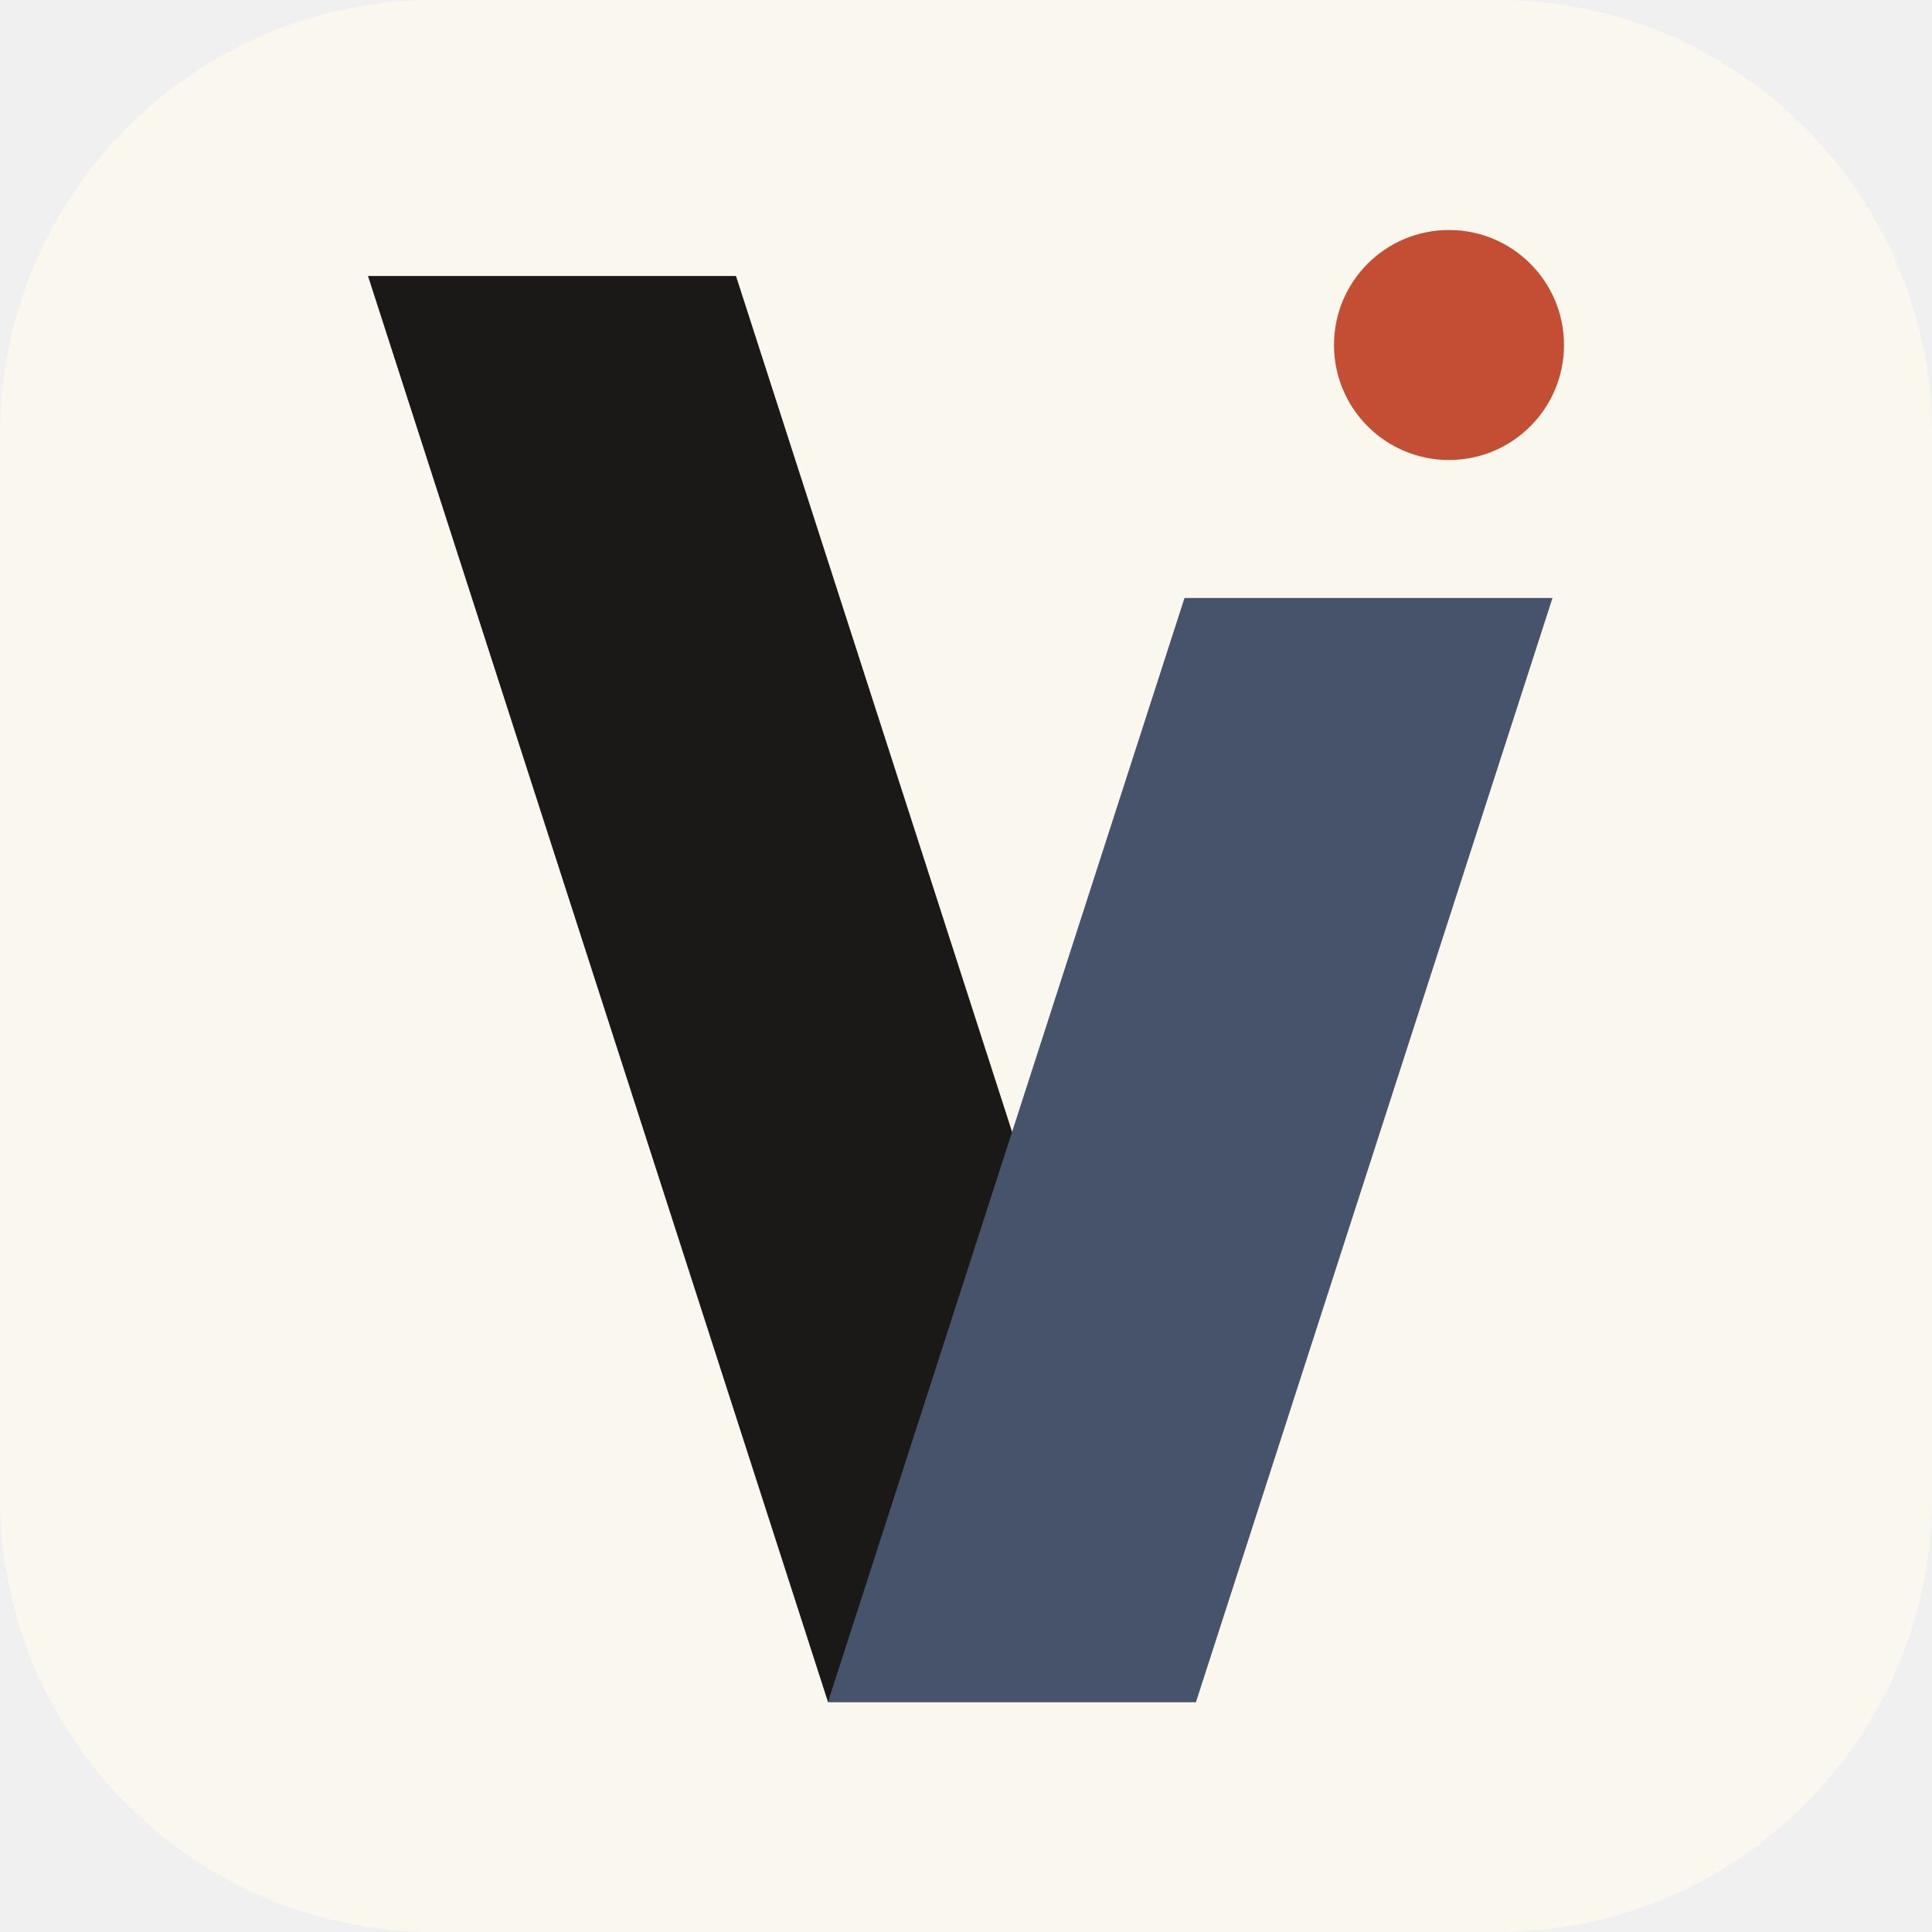
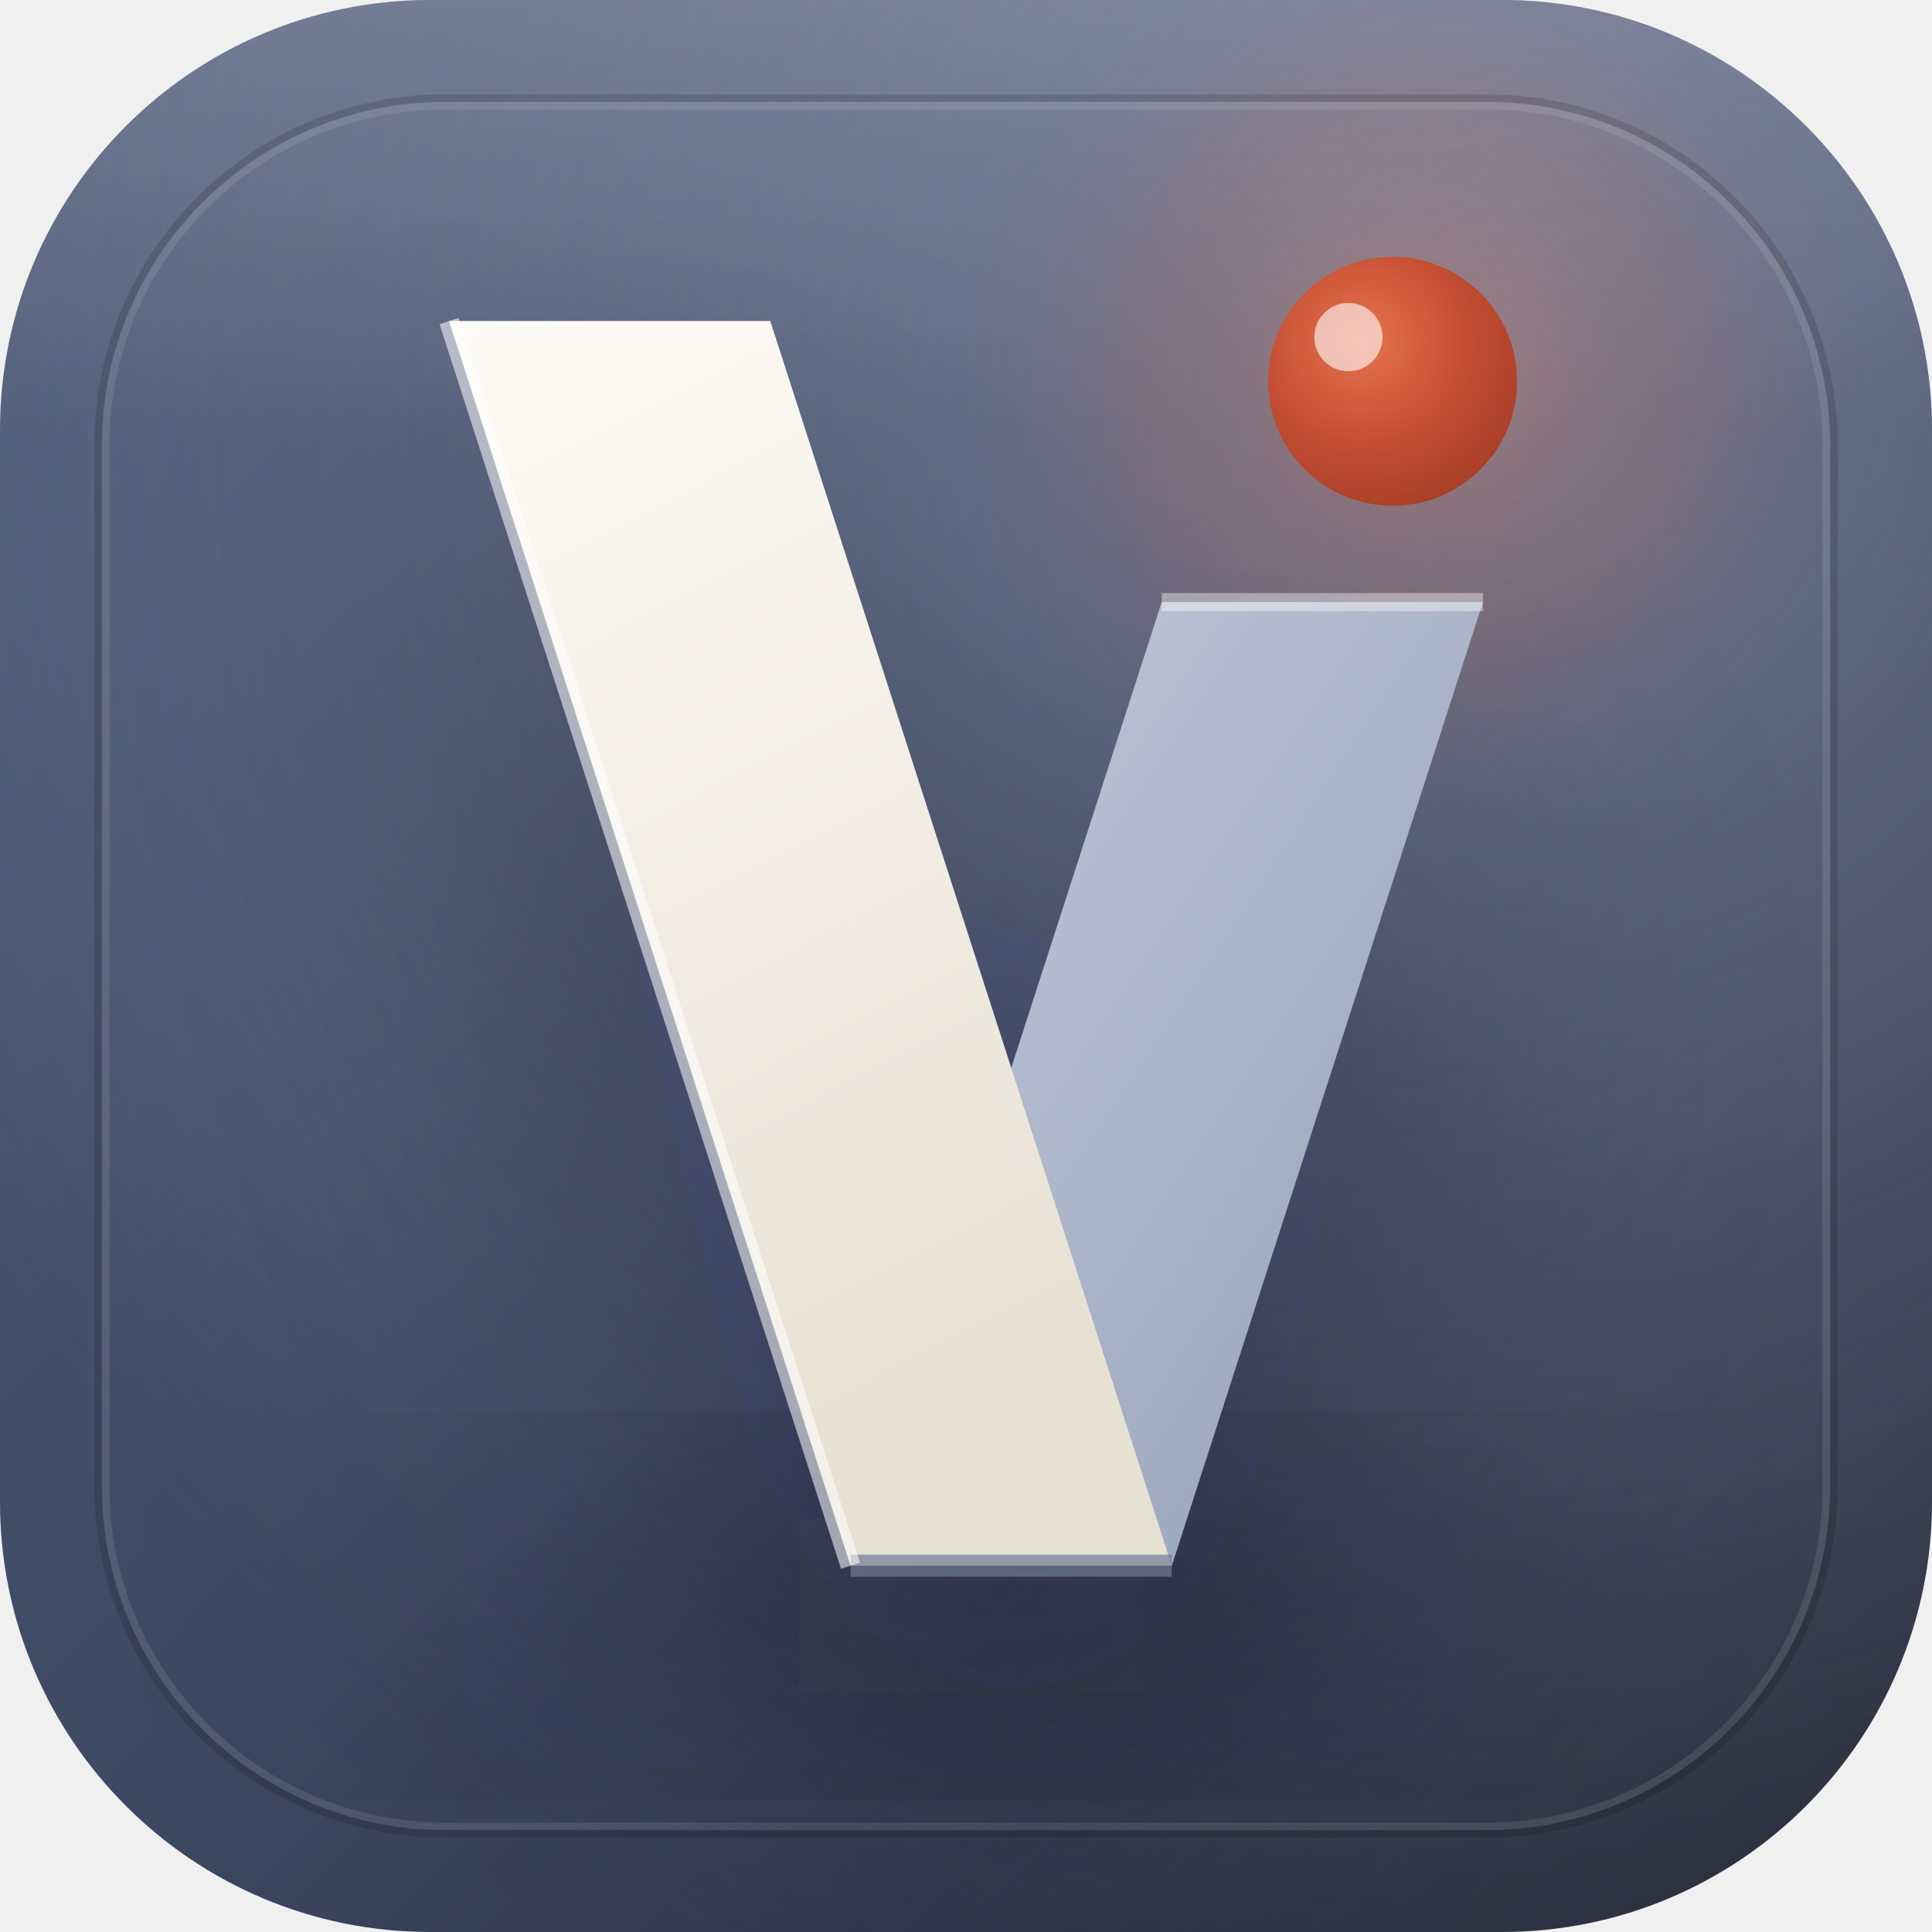
- <svg xmlns="http://www.w3.org/2000/svg" viewBox="0 0 512 512" role="img" aria-labelledby="title description">
-   <rect width="512" height="512" rx="115.2" fill="#faf7ef" />
-   <g transform="translate(-36.571 -36.571) scale(6.0952)">
-     <polygon fill="#1a1917" points="22,18 38,18 58,80 42,80" />
-     <polygon fill="#46536b" points="42,80 58,80 73.5,32 57.5,32" />
-     <circle fill="#c34e33" cx="69" cy="21" r="5" />
+ <svg xmlns="http://www.w3.org/2000/svg" viewBox="0 0 512 512" width="512" height="512" role="img" aria-labelledby="t d">
+   <defs>
+     <linearGradient id="tile" x1="0" y1="0" x2="1" y2="1">
+       <stop offset="0" stop-color="#55617e" />
+       <stop offset=".52" stop-color="#3c4762" />
+       <stop offset="1" stop-color="#20242f" />
+     </linearGradient>
+     <radialGradient id="glow" cx=".78" cy=".2" r=".9">
+       <stop offset="0" stop-color="#aeb9d4" stop-opacity=".42" />
+       <stop offset="1" stop-color="#aeb9d4" stop-opacity="0" />
+     </radialGradient>
+     <radialGradient id="sun" cx=".5" cy=".5" r=".5">
+       <stop offset="0" stop-color="#e8825f" stop-opacity=".4" />
+       <stop offset="1" stop-color="#c34e33" stop-opacity="0" />
+     </radialGradient>
+     <linearGradient id="topGloss" x1="0" y1="0" x2="0" y2="1">
+       <stop offset="0" stop-color="#ffffff" stop-opacity=".14" />
+       <stop offset=".22" stop-color="#ffffff" stop-opacity="0" />
+     </linearGradient>
+     <linearGradient id="paper" x1="0" y1="0" x2=".3" y2="1">
+       <stop offset="0" stop-color="#fdfbf5" />
+       <stop offset="1" stop-color="#e7e1d3" />
+     </linearGradient>
+     <linearGradient id="foldPaper" x1="0" y1="0" x2="1" y2="1">
+       <stop offset="0" stop-color="#c3cad9" />
+       <stop offset="1" stop-color="#93a0b8" />
+     </linearGradient>
+     <radialGradient id="dot" cx=".38" cy=".34" r=".75">
+       <stop offset="0" stop-color="#e8734f" />
+       <stop offset=".55" stop-color="#c34e33" />
+       <stop offset="1" stop-color="#a53d25" />
+     </radialGradient>
+     <linearGradient id="sheen" x1="0" y1="0" x2="1" y2="0">
+       <stop offset="0" stop-color="#ffffff" stop-opacity="0" />
+       <stop offset=".5" stop-color="#ffffff" stop-opacity=".5" />
+       <stop offset="1" stop-color="#ffffff" stop-opacity="0" />
+     </linearGradient>
+     <filter id="drop" x="-40%" y="-40%" width="180%" height="180%">
+       <feDropShadow dx="0" dy="11" stdDeviation="14" flood-color="#0d0f16" flood-opacity=".34" />
+     </filter>
+     <filter id="soft" x="-60%" y="-60%" width="220%" height="220%">
+       <feGaussianBlur stdDeviation="9" />
+     </filter>
+     <clipPath id="tileClip">
+       <rect width="512" height="512" rx="114" />
+     </clipPath>
+     <clipPath id="markClip">
+       <polygon points="22,18 38,18 58,80 42,80" />
+       <polygon points="42,80 58,80 73.5,32 57.5,32" />
+     </clipPath>
+   </defs>
+   <g clip-path="url(#tileClip)">
+     <rect width="512" height="512" fill="url(#tile)" />
+     <rect width="512" height="512" fill="url(#glow)" />
+     <circle cx="374" cy="102" r="120" fill="url(#sun)" />
+     <rect width="512" height="512" fill="url(#topGloss)" />
+     <rect x="26" y="26" width="460" height="460" rx="92" fill="none" stroke="#000000" stroke-opacity=".14" stroke-width="2" />
+     <rect x="28" y="28" width="456" height="456" rx="90" fill="none" stroke="#ffffff" stroke-opacity=".10" stroke-width="2" />
+     <g transform="translate(1.97 -10.68) scale(5.32)">
+       <ellipse cx="48" cy="82" rx="30" ry="4.4" fill="#0d0f16" opacity=".38" filter="url(#soft)" />
+       <g filter="url(#drop)">
+         <polygon points="42,80 58,80 73.5,32 57.5,32" fill="url(#foldPaper)" />
+         <polygon points="22,18 38,18 58,80 42,80" fill="url(#paper)" />
+       </g>
+       <line x1="42" y1="80" x2="58" y2="80" stroke="#6f7b93" stroke-width="1.1" stroke-opacity=".7" />
+       <polyline points="22,18 42,80" fill="none" stroke="#ffffff" stroke-width="1" stroke-opacity=".55" />
+       <polyline points="57.5,32 73.5,32" fill="none" stroke="#ffffff" stroke-width=".9" stroke-opacity=".4" />
+       <g clip-path="url(#markClip)">
+         <rect class="glint" x="-30" y="0" width="26" height="110" fill="url(#sheen)" transform="rotate(16 48 49)" />
+       </g>
+       <circle cx="69" cy="21" r="6.2" fill="url(#dot)" />
+       <circle cx="66.8" cy="18.8" r="1.7" fill="#ffffff" opacity=".6" />
+     </g>
  </g>
+   <style>
+     .glint { animation: voy-glint 7s ease-in-out infinite; }
+     @keyframes voy-glint {
+       0%, 58% { transform: translateX(0); }
+       84%, 100% { transform: translateX(150px); }
+     }
+     @media (prefers-reduced-motion: reduce) { .glint { animation: none; } }
+   </style>
</svg>
